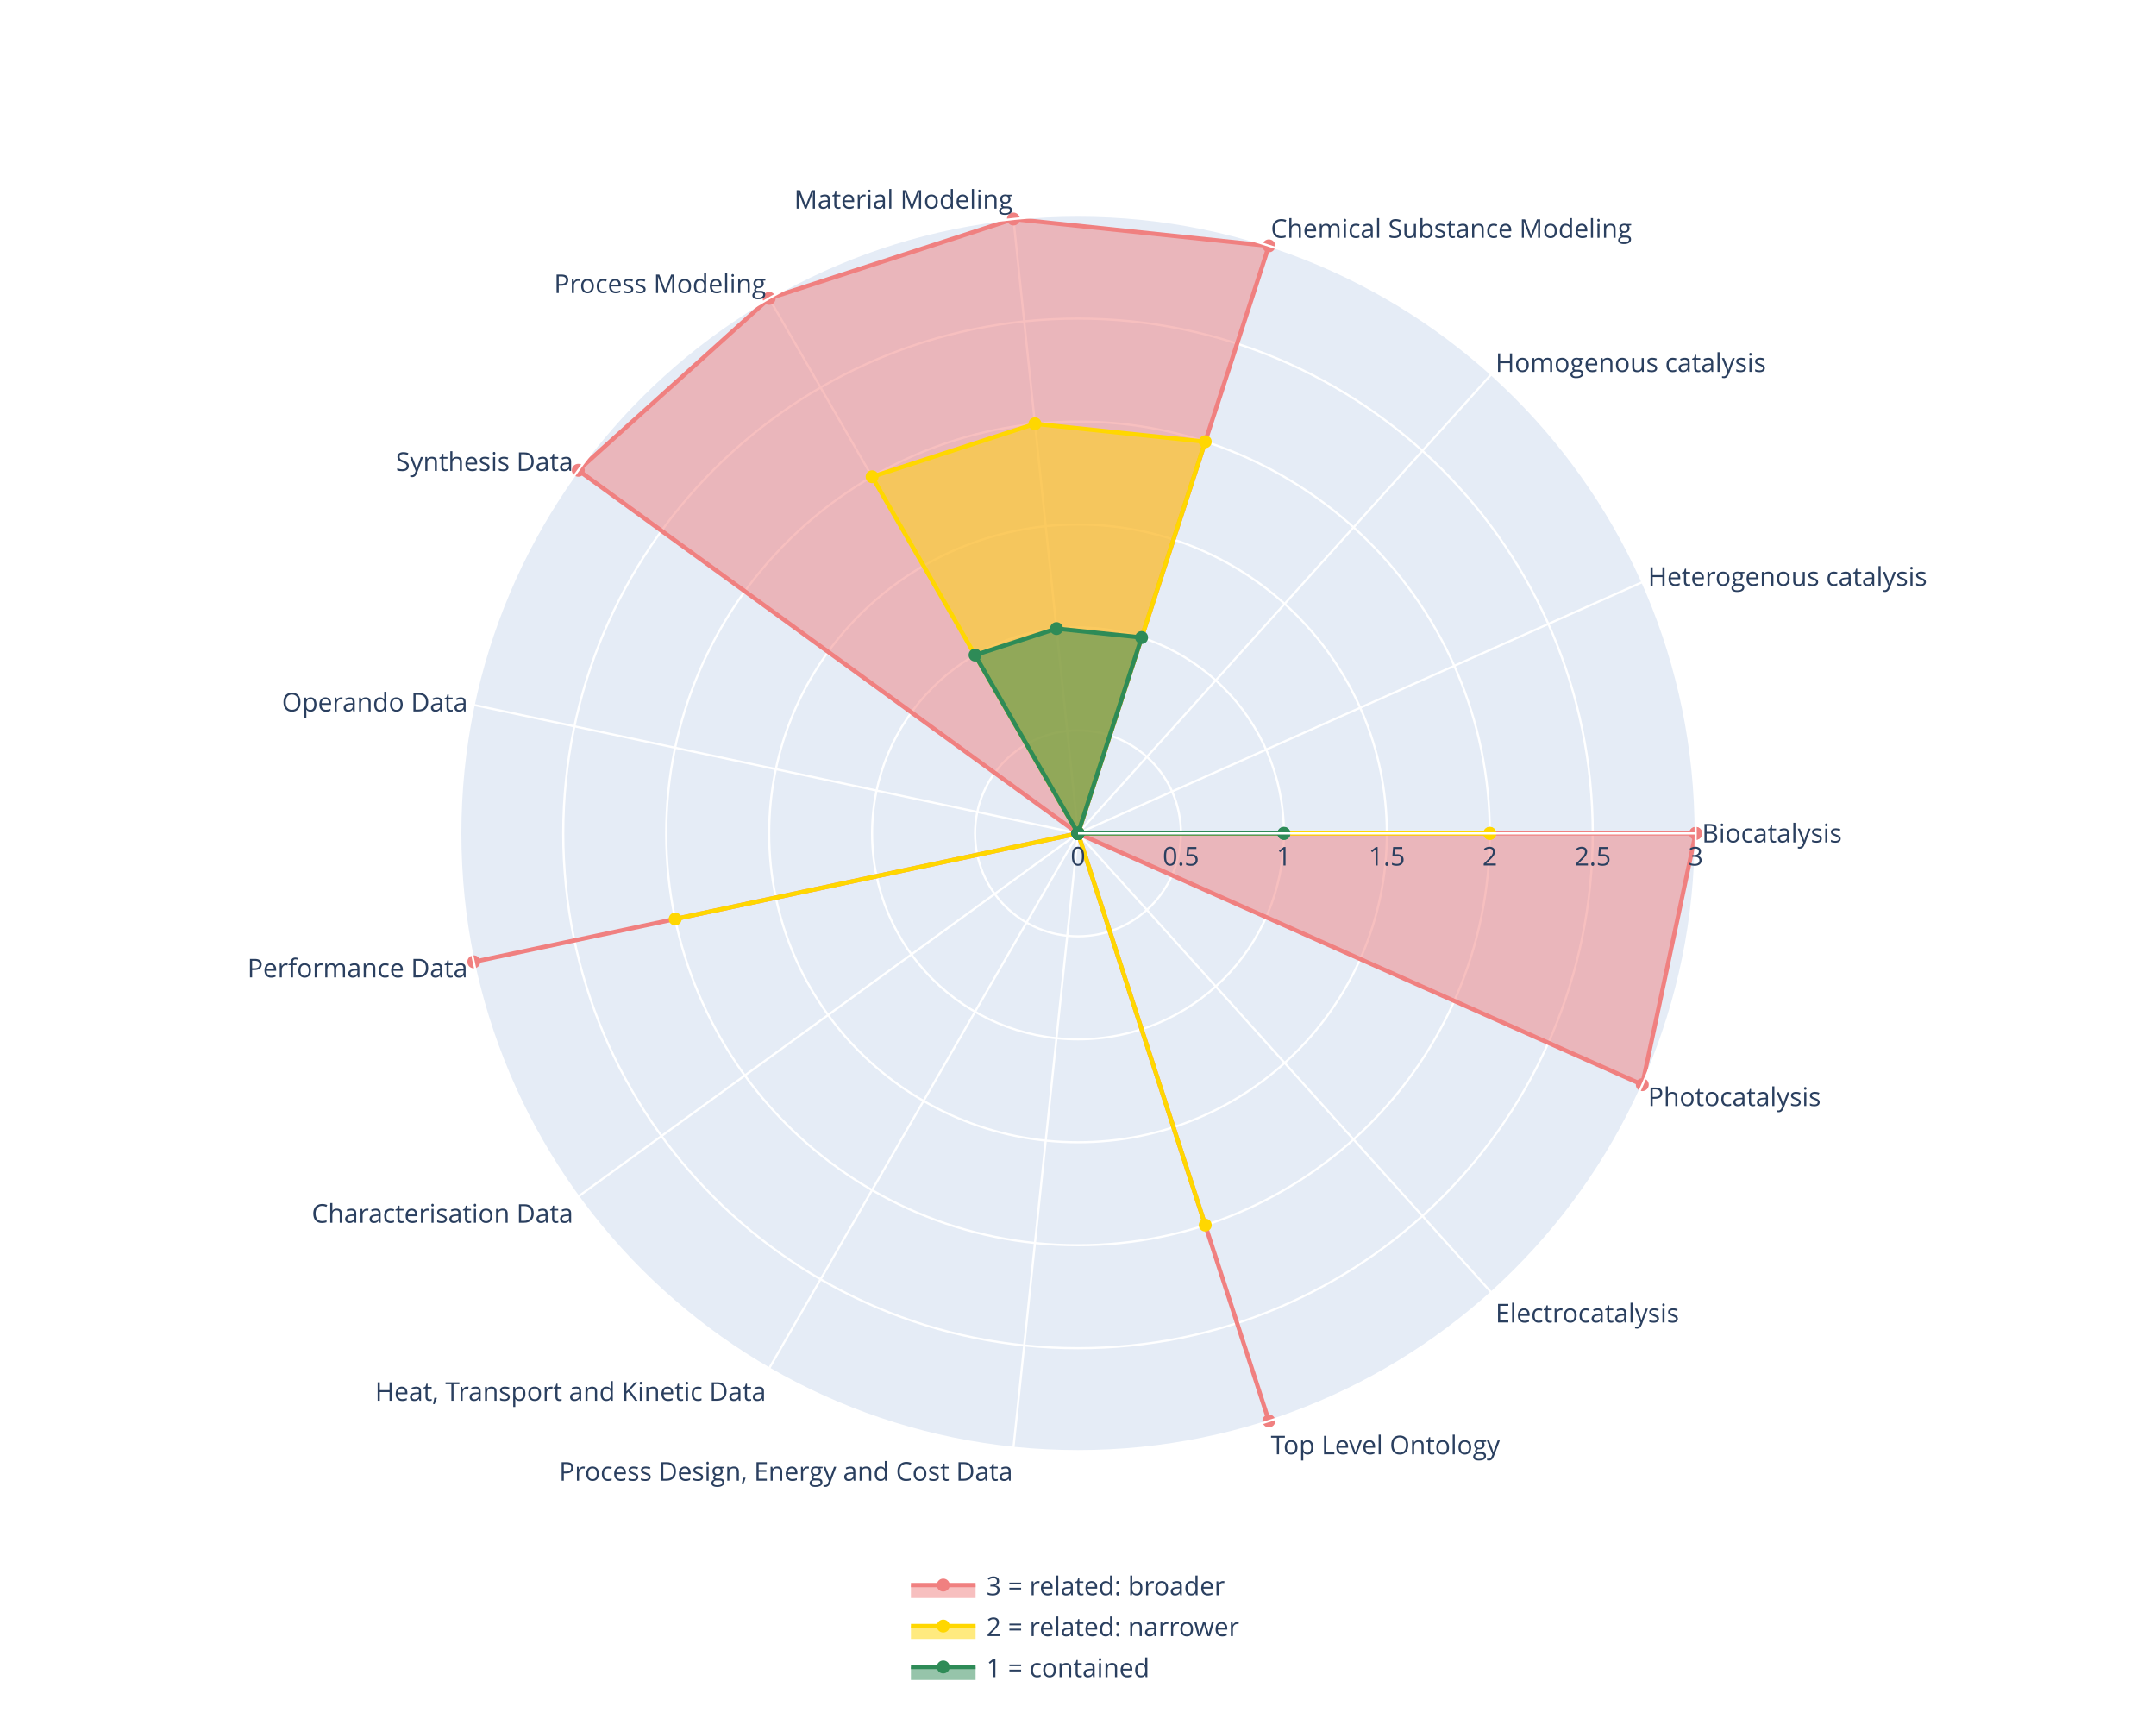
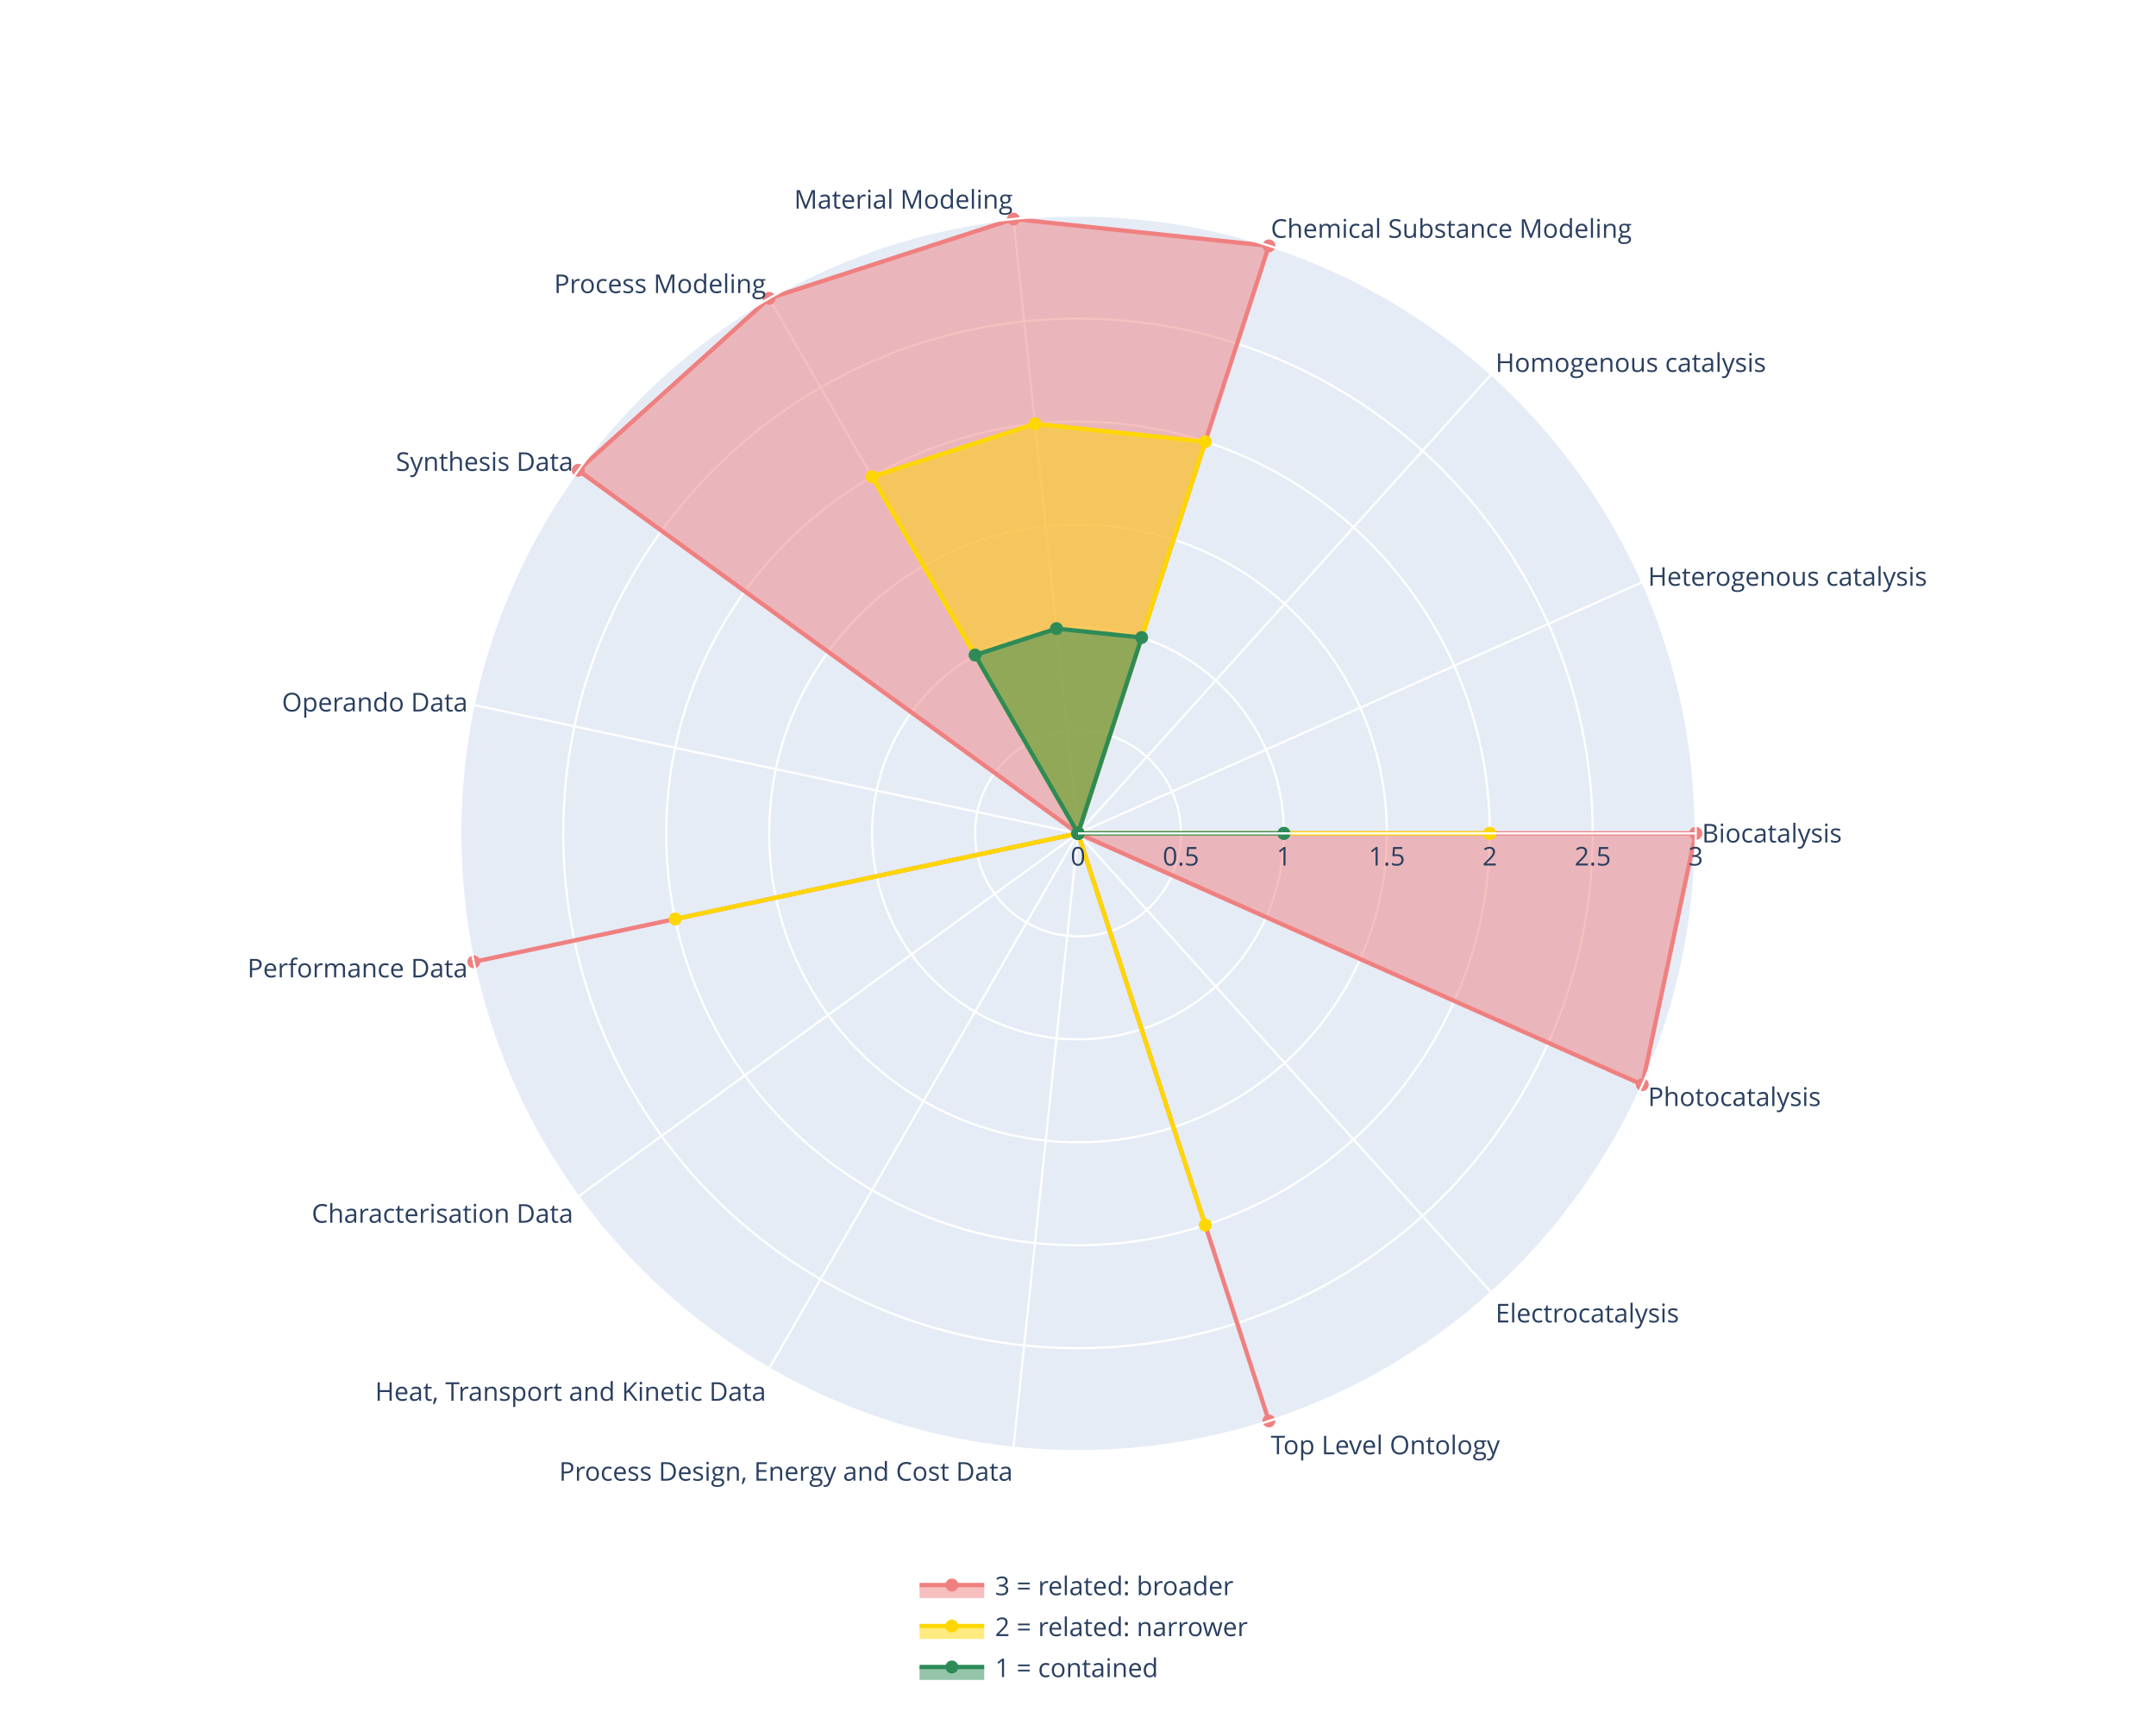
<svg xmlns="http://www.w3.org/2000/svg" class="main-svg" width="1000" height="800" style="" viewBox="0 0 1000 800">
  <rect x="0" y="0" width="1000" height="800" style="fill: rgb(255, 255, 255); fill-opacity: 1;" />
-   <defs id="defs-4c25ff">
+   <defs id="defs-4a302e">
    <g class="clips">
-       <clipPath id="clip4c25ffpolar-for-traces">
+       <clipPath id="clip4a302epolar-for-traces">
        <path d="M286.5,0A286.5,286.5 0,1,0 -286.5,-3.508613079557167e-14A286.5,286.5 0,1,0 286.5,7.017226159114334e-14Z" transform="translate(286.5,286.5)" />
      </clipPath>
    </g>
    <g class="gradients" />
    <g class="patterns" />
  </defs>
  <g class="bglayer" />
  <g class="layer-below">
    <g class="imagelayer" />
    <g class="shapelayer" />
  </g>
  <g class="cartesianlayer" />
  <g class="polarlayer">
    <g class="polar">
      <g class="polarsublayer draglayer" />
      <g class="polarsublayer plotbg">
        <path d="M286.5,0A286.5,286.5 0,1,0 -286.5,-3.508613079557167e-14A286.5,286.5 0,1,0 286.5,7.017226159114334e-14Z" transform="translate(500,386.5)" style="fill: rgb(229, 236, 246); fill-opacity: 1;" />
      </g>
      <g class="polarsublayer backplot">
        <g class="maplayer" />
      </g>
      <g class="polarsublayer angular-grid" style="fill: none;">
        <path class="angularaxisgrid" d="M500,386.5L786.5,386.5" style="stroke: rgb(255, 255, 255); stroke-opacity: 1; stroke-width: 1px;" />
        <path class="angularaxisgrid" d="M500,386.5L761.731,269.97" style="stroke: rgb(255, 255, 255); stroke-opacity: 1; stroke-width: 1px;" />
        <path class="angularaxisgrid" d="M500,386.5L691.706,173.589" style="stroke: rgb(255, 255, 255); stroke-opacity: 1; stroke-width: 1px;" />
        <path class="angularaxisgrid" d="M500,386.5L588.533,114.022" style="stroke: rgb(255, 255, 255); stroke-opacity: 1; stroke-width: 1px;" />
        <path class="angularaxisgrid" d="M500,386.5L470.053,101.569" style="stroke: rgb(255, 255, 255); stroke-opacity: 1; stroke-width: 1px;" />
        <path class="angularaxisgrid" d="M500,386.5L356.75,138.384" style="stroke: rgb(255, 255, 255); stroke-opacity: 1; stroke-width: 1px;" />
        <path class="angularaxisgrid" d="M500,386.5L268.217,218.1" style="stroke: rgb(255, 255, 255); stroke-opacity: 1; stroke-width: 1px;" />
        <path class="angularaxisgrid" d="M500,386.5L219.761,326.933" style="stroke: rgb(255, 255, 255); stroke-opacity: 1; stroke-width: 1px;" />
        <path class="angularaxisgrid" d="M500,386.5L219.761,446.067" style="stroke: rgb(255, 255, 255); stroke-opacity: 1; stroke-width: 1px;" />
        <path class="angularaxisgrid" d="M500,386.5L268.217,554.9" style="stroke: rgb(255, 255, 255); stroke-opacity: 1; stroke-width: 1px;" />
        <path class="angularaxisgrid" d="M500,386.5L356.75,634.616" style="stroke: rgb(255, 255, 255); stroke-opacity: 1; stroke-width: 1px;" />
        <path class="angularaxisgrid" d="M500,386.5L470.053,671.431" style="stroke: rgb(255, 255, 255); stroke-opacity: 1; stroke-width: 1px;" />
        <path class="angularaxisgrid" d="M500,386.5L588.533,658.978" style="stroke: rgb(255, 255, 255); stroke-opacity: 1; stroke-width: 1px;" />
        <path class="angularaxisgrid" d="M500,386.5L691.706,599.411" style="stroke: rgb(255, 255, 255); stroke-opacity: 1; stroke-width: 1px;" />
        <path class="angularaxisgrid" d="M500,386.5L761.731,503.03" style="stroke: rgb(255, 255, 255); stroke-opacity: 1; stroke-width: 1px;" />
      </g>
      <g class="polarsublayer radial-grid" transform="translate(500,386.5)" style="fill: none;">
        <path class="xgrid" d="M47.75,0A47.75,47.75 0,1,0 -47.75,-5.847688465928611e-15A47.75,47.75 0,1,0 47.75,1.1695376931857222e-14Z" style="stroke: rgb(255, 255, 255); stroke-opacity: 1; stroke-width: 1px;" />
        <path class="xgrid" d="M95.5,0A95.5,95.5 0,1,0 -95.5,-1.1695376931857222e-14A95.5,95.5 0,1,0 95.5,2.3390753863714445e-14Z" style="stroke: rgb(255, 255, 255); stroke-opacity: 1; stroke-width: 1px;" />
        <path class="xgrid" d="M143.25,0A143.25,143.25 0,1,0 -143.25,-1.7543065397785835e-14A143.25,143.25 0,1,0 143.25,3.508613079557167e-14Z" style="stroke: rgb(255, 255, 255); stroke-opacity: 1; stroke-width: 1px;" />
        <path class="xgrid" d="M191,0A191,191 0,1,0 -191,-2.3390753863714445e-14A191,191 0,1,0 191,4.678150772742889e-14Z" style="stroke: rgb(255, 255, 255); stroke-opacity: 1; stroke-width: 1px;" />
        <path class="xgrid" d="M238.75,0A238.75,238.75 0,1,0 -238.75,-2.923844232964306e-14A238.75,238.75 0,1,0 238.75,5.847688465928612e-14Z" style="stroke: rgb(255, 255, 255); stroke-opacity: 1; stroke-width: 1px;" />
      </g>
      <g class="polarsublayer frontplot" transform="translate(213.5,100)">
        <g class="barlayer" />
        <g class="scatterlayer">
-           <g class="trace scatter trace265df7" style="stroke-miterlimit: 2; opacity: 1;">
-             <g class="fills" clip-path="url(#clip4c25ffpolar-for-traces)">
+           <g class="trace scatter tracedf2ba8" style="stroke-miterlimit: 2; opacity: 1;">
+             <g class="fills" clip-path="url(#clip4a302epolar-for-traces)">
              <g>
                <path class="js-fill" d="M573,286.5L286.5,286.5L286.5,286.5L375.03,14.02L256.55,1.57L143.25,38.38L54.72,118.1L286.5,286.5L6.26,346.07L286.5,286.5L286.5,286.5L286.5,286.5L375.03,558.98L286.5,286.5L548.23,403.03L573,286.5Z" style="fill: rgb(240, 128, 128); fill-opacity: 0.5; stroke-width: 0;" />
              </g>
            </g>
            <g class="errorbars" />
            <g class="lines">
-               <path class="js-line" d="M573,286.5L286.5,286.5L286.5,286.5L375.03,14.02L256.55,1.57L143.25,38.38L54.72,118.1L286.5,286.5L6.26,346.07L286.5,286.5L286.5,286.5L286.5,286.5L375.03,558.98L286.5,286.5L548.23,403.03L573,286.5" clip-path="url(#clip4c25ffpolar-for-traces)" style="vector-effect: non-scaling-stroke; fill: none; stroke: rgb(240, 128, 128); stroke-opacity: 1; stroke-width: 2px; opacity: 1;" />
+               <path class="js-line" d="M573,286.5L286.5,286.5L286.5,286.5L375.03,14.02L256.55,1.57L143.25,38.38L54.72,118.1L286.5,286.5L6.26,346.07L286.5,286.5L286.5,286.5L286.5,286.5L375.03,558.98L286.5,286.5L548.23,403.03L573,286.5" clip-path="url(#clip4a302epolar-for-traces)" style="vector-effect: none; fill: none; stroke: rgb(240, 128, 128); stroke-opacity: 1; stroke-width: 2px; opacity: 1;" />
            </g>
            <g class="points">
              <path class="point" transform="translate(573,286.5)" d="M3,0A3,3 0 1,1 0,-3A3,3 0 0,1 3,0Z" style="opacity: 1; stroke-width: 0px; fill: rgb(240, 128, 128); fill-opacity: 1;" />
              <path class="point" transform="translate(286.5,286.5)" d="M3,0A3,3 0 1,1 0,-3A3,3 0 0,1 3,0Z" style="opacity: 1; stroke-width: 0px; fill: rgb(240, 128, 128); fill-opacity: 1;" />
              <path class="point" transform="translate(286.5,286.5)" d="M3,0A3,3 0 1,1 0,-3A3,3 0 0,1 3,0Z" style="opacity: 1; stroke-width: 0px; fill: rgb(240, 128, 128); fill-opacity: 1;" />
              <path class="point" transform="translate(375.03,14.02)" d="M3,0A3,3 0 1,1 0,-3A3,3 0 0,1 3,0Z" style="opacity: 1; stroke-width: 0px; fill: rgb(240, 128, 128); fill-opacity: 1;" />
              <path class="point" transform="translate(256.55,1.57)" d="M3,0A3,3 0 1,1 0,-3A3,3 0 0,1 3,0Z" style="opacity: 1; stroke-width: 0px; fill: rgb(240, 128, 128); fill-opacity: 1;" />
              <path class="point" transform="translate(143.25,38.38)" d="M3,0A3,3 0 1,1 0,-3A3,3 0 0,1 3,0Z" style="opacity: 1; stroke-width: 0px; fill: rgb(240, 128, 128); fill-opacity: 1;" />
              <path class="point" transform="translate(54.72,118.1)" d="M3,0A3,3 0 1,1 0,-3A3,3 0 0,1 3,0Z" style="opacity: 1; stroke-width: 0px; fill: rgb(240, 128, 128); fill-opacity: 1;" />
              <path class="point" transform="translate(286.5,286.5)" d="M3,0A3,3 0 1,1 0,-3A3,3 0 0,1 3,0Z" style="opacity: 1; stroke-width: 0px; fill: rgb(240, 128, 128); fill-opacity: 1;" />
              <path class="point" transform="translate(6.26,346.07)" d="M3,0A3,3 0 1,1 0,-3A3,3 0 0,1 3,0Z" style="opacity: 1; stroke-width: 0px; fill: rgb(240, 128, 128); fill-opacity: 1;" />
              <path class="point" transform="translate(286.5,286.5)" d="M3,0A3,3 0 1,1 0,-3A3,3 0 0,1 3,0Z" style="opacity: 1; stroke-width: 0px; fill: rgb(240, 128, 128); fill-opacity: 1;" />
              <path class="point" transform="translate(286.5,286.5)" d="M3,0A3,3 0 1,1 0,-3A3,3 0 0,1 3,0Z" style="opacity: 1; stroke-width: 0px; fill: rgb(240, 128, 128); fill-opacity: 1;" />
              <path class="point" transform="translate(286.5,286.5)" d="M3,0A3,3 0 1,1 0,-3A3,3 0 0,1 3,0Z" style="opacity: 1; stroke-width: 0px; fill: rgb(240, 128, 128); fill-opacity: 1;" />
              <path class="point" transform="translate(375.03,558.98)" d="M3,0A3,3 0 1,1 0,-3A3,3 0 0,1 3,0Z" style="opacity: 1; stroke-width: 0px; fill: rgb(240, 128, 128); fill-opacity: 1;" />
              <path class="point" transform="translate(286.5,286.5)" d="M3,0A3,3 0 1,1 0,-3A3,3 0 0,1 3,0Z" style="opacity: 1; stroke-width: 0px; fill: rgb(240, 128, 128); fill-opacity: 1;" />
              <path class="point" transform="translate(548.23,403.03)" d="M3,0A3,3 0 1,1 0,-3A3,3 0 0,1 3,0Z" style="opacity: 1; stroke-width: 0px; fill: rgb(240, 128, 128); fill-opacity: 1;" />
              <path class="point" transform="translate(573,286.5)" d="M3,0A3,3 0 1,1 0,-3A3,3 0 0,1 3,0Z" style="opacity: 1; stroke-width: 0px; fill: rgb(240, 128, 128); fill-opacity: 1;" />
            </g>
            <g class="text" />
          </g>
-           <g class="trace scatter tracec27b63" style="stroke-miterlimit: 2; opacity: 1;">
-             <g class="fills" clip-path="url(#clip4c25ffpolar-for-traces)">
+           <g class="trace scatter trace696842" style="stroke-miterlimit: 2; opacity: 1;">
+             <g class="fills" clip-path="url(#clip4a302epolar-for-traces)">
              <g>
                <path class="js-fill" d="M477.5,286.5L286.5,286.5L286.5,286.5L345.52,104.85L266.54,96.55L191,121.09L286.5,286.5L286.5,286.5L99.67,326.21L286.5,286.5L286.5,286.5L286.5,286.5L345.52,468.15L286.5,286.5L286.5,286.5L477.5,286.5Z" style="fill: rgb(255, 215, 0); fill-opacity: 0.5; stroke-width: 0;" />
              </g>
            </g>
            <g class="errorbars" />
            <g class="lines">
-               <path class="js-line" d="M477.5,286.5L286.5,286.5L286.5,286.5L345.52,104.85L266.54,96.55L191,121.09L286.5,286.5L286.5,286.5L99.67,326.21L286.5,286.5L286.5,286.5L286.5,286.5L345.52,468.15L286.5,286.5L286.5,286.5L477.5,286.5" clip-path="url(#clip4c25ffpolar-for-traces)" style="vector-effect: non-scaling-stroke; fill: none; stroke: rgb(255, 215, 0); stroke-opacity: 1; stroke-width: 2px; opacity: 1;" />
+               <path class="js-line" d="M477.5,286.5L286.5,286.5L286.5,286.5L345.52,104.85L266.54,96.55L191,121.09L286.5,286.5L286.5,286.5L99.67,326.21L286.5,286.5L286.5,286.5L286.5,286.5L345.52,468.15L286.5,286.5L286.5,286.5L477.5,286.5" clip-path="url(#clip4a302epolar-for-traces)" style="vector-effect: none; fill: none; stroke: rgb(255, 215, 0); stroke-opacity: 1; stroke-width: 2px; opacity: 1;" />
            </g>
            <g class="points">
              <path class="point" transform="translate(477.5,286.5)" d="M3,0A3,3 0 1,1 0,-3A3,3 0 0,1 3,0Z" style="opacity: 1; stroke-width: 0px; fill: rgb(255, 215, 0); fill-opacity: 1;" />
              <path class="point" transform="translate(286.5,286.5)" d="M3,0A3,3 0 1,1 0,-3A3,3 0 0,1 3,0Z" style="opacity: 1; stroke-width: 0px; fill: rgb(255, 215, 0); fill-opacity: 1;" />
              <path class="point" transform="translate(286.5,286.5)" d="M3,0A3,3 0 1,1 0,-3A3,3 0 0,1 3,0Z" style="opacity: 1; stroke-width: 0px; fill: rgb(255, 215, 0); fill-opacity: 1;" />
              <path class="point" transform="translate(345.52,104.85)" d="M3,0A3,3 0 1,1 0,-3A3,3 0 0,1 3,0Z" style="opacity: 1; stroke-width: 0px; fill: rgb(255, 215, 0); fill-opacity: 1;" />
              <path class="point" transform="translate(266.54,96.55)" d="M3,0A3,3 0 1,1 0,-3A3,3 0 0,1 3,0Z" style="opacity: 1; stroke-width: 0px; fill: rgb(255, 215, 0); fill-opacity: 1;" />
              <path class="point" transform="translate(191,121.09)" d="M3,0A3,3 0 1,1 0,-3A3,3 0 0,1 3,0Z" style="opacity: 1; stroke-width: 0px; fill: rgb(255, 215, 0); fill-opacity: 1;" />
              <path class="point" transform="translate(286.5,286.5)" d="M3,0A3,3 0 1,1 0,-3A3,3 0 0,1 3,0Z" style="opacity: 1; stroke-width: 0px; fill: rgb(255, 215, 0); fill-opacity: 1;" />
              <path class="point" transform="translate(286.5,286.5)" d="M3,0A3,3 0 1,1 0,-3A3,3 0 0,1 3,0Z" style="opacity: 1; stroke-width: 0px; fill: rgb(255, 215, 0); fill-opacity: 1;" />
              <path class="point" transform="translate(99.67,326.21)" d="M3,0A3,3 0 1,1 0,-3A3,3 0 0,1 3,0Z" style="opacity: 1; stroke-width: 0px; fill: rgb(255, 215, 0); fill-opacity: 1;" />
              <path class="point" transform="translate(286.5,286.5)" d="M3,0A3,3 0 1,1 0,-3A3,3 0 0,1 3,0Z" style="opacity: 1; stroke-width: 0px; fill: rgb(255, 215, 0); fill-opacity: 1;" />
              <path class="point" transform="translate(286.5,286.5)" d="M3,0A3,3 0 1,1 0,-3A3,3 0 0,1 3,0Z" style="opacity: 1; stroke-width: 0px; fill: rgb(255, 215, 0); fill-opacity: 1;" />
              <path class="point" transform="translate(286.5,286.5)" d="M3,0A3,3 0 1,1 0,-3A3,3 0 0,1 3,0Z" style="opacity: 1; stroke-width: 0px; fill: rgb(255, 215, 0); fill-opacity: 1;" />
              <path class="point" transform="translate(345.52,468.15)" d="M3,0A3,3 0 1,1 0,-3A3,3 0 0,1 3,0Z" style="opacity: 1; stroke-width: 0px; fill: rgb(255, 215, 0); fill-opacity: 1;" />
              <path class="point" transform="translate(286.5,286.5)" d="M3,0A3,3 0 1,1 0,-3A3,3 0 0,1 3,0Z" style="opacity: 1; stroke-width: 0px; fill: rgb(255, 215, 0); fill-opacity: 1;" />
              <path class="point" transform="translate(286.5,286.5)" d="M3,0A3,3 0 1,1 0,-3A3,3 0 0,1 3,0Z" style="opacity: 1; stroke-width: 0px; fill: rgb(255, 215, 0); fill-opacity: 1;" />
              <path class="point" transform="translate(477.5,286.5)" d="M3,0A3,3 0 1,1 0,-3A3,3 0 0,1 3,0Z" style="opacity: 1; stroke-width: 0px; fill: rgb(255, 215, 0); fill-opacity: 1;" />
            </g>
            <g class="text" />
          </g>
-           <g class="trace scatter tracef82588" style="stroke-miterlimit: 2; opacity: 1;">
-             <g class="fills" clip-path="url(#clip4c25ffpolar-for-traces)">
+           <g class="trace scatter trace93f6ac" style="stroke-miterlimit: 2; opacity: 1;">
+             <g class="fills" clip-path="url(#clip4a302epolar-for-traces)">
              <g>
                <path class="js-fill" d="M382,286.5L286.5,286.5L286.5,286.5L316.01,195.67L276.52,191.52L238.75,203.79L286.5,286.5L286.5,286.5L286.5,286.5L286.5,286.5L286.5,286.5L286.5,286.5L286.5,286.5L286.5,286.5L286.5,286.5L382,286.5Z" style="fill: rgb(46, 139, 87); fill-opacity: 0.5; stroke-width: 0;" />
              </g>
            </g>
            <g class="errorbars" />
            <g class="lines">
-               <path class="js-line" d="M382,286.5L286.5,286.5L286.5,286.5L316.01,195.67L276.52,191.52L238.75,203.79L286.5,286.5L286.5,286.5L286.5,286.5L286.5,286.5L286.5,286.5L286.5,286.5L286.5,286.5L286.5,286.5L286.5,286.5L382,286.5" clip-path="url(#clip4c25ffpolar-for-traces)" style="vector-effect: non-scaling-stroke; fill: none; stroke: rgb(46, 139, 87); stroke-opacity: 1; stroke-width: 2px; opacity: 1;" />
+               <path class="js-line" d="M382,286.5L286.5,286.5L286.5,286.5L316.01,195.67L276.52,191.52L238.75,203.79L286.5,286.5L286.5,286.5L286.5,286.5L286.5,286.5L286.5,286.5L286.5,286.5L286.5,286.5L286.5,286.5L286.5,286.5L382,286.5" clip-path="url(#clip4a302epolar-for-traces)" style="vector-effect: none; fill: none; stroke: rgb(46, 139, 87); stroke-opacity: 1; stroke-width: 2px; opacity: 1;" />
            </g>
            <g class="points">
              <path class="point" transform="translate(382,286.5)" d="M3,0A3,3 0 1,1 0,-3A3,3 0 0,1 3,0Z" style="opacity: 1; stroke-width: 0px; fill: rgb(46, 139, 87); fill-opacity: 1;" />
              <path class="point" transform="translate(286.5,286.5)" d="M3,0A3,3 0 1,1 0,-3A3,3 0 0,1 3,0Z" style="opacity: 1; stroke-width: 0px; fill: rgb(46, 139, 87); fill-opacity: 1;" />
              <path class="point" transform="translate(286.5,286.5)" d="M3,0A3,3 0 1,1 0,-3A3,3 0 0,1 3,0Z" style="opacity: 1; stroke-width: 0px; fill: rgb(46, 139, 87); fill-opacity: 1;" />
              <path class="point" transform="translate(316.01,195.67)" d="M3,0A3,3 0 1,1 0,-3A3,3 0 0,1 3,0Z" style="opacity: 1; stroke-width: 0px; fill: rgb(46, 139, 87); fill-opacity: 1;" />
              <path class="point" transform="translate(276.52,191.52)" d="M3,0A3,3 0 1,1 0,-3A3,3 0 0,1 3,0Z" style="opacity: 1; stroke-width: 0px; fill: rgb(46, 139, 87); fill-opacity: 1;" />
              <path class="point" transform="translate(238.75,203.79)" d="M3,0A3,3 0 1,1 0,-3A3,3 0 0,1 3,0Z" style="opacity: 1; stroke-width: 0px; fill: rgb(46, 139, 87); fill-opacity: 1;" />
              <path class="point" transform="translate(286.5,286.5)" d="M3,0A3,3 0 1,1 0,-3A3,3 0 0,1 3,0Z" style="opacity: 1; stroke-width: 0px; fill: rgb(46, 139, 87); fill-opacity: 1;" />
              <path class="point" transform="translate(286.5,286.5)" d="M3,0A3,3 0 1,1 0,-3A3,3 0 0,1 3,0Z" style="opacity: 1; stroke-width: 0px; fill: rgb(46, 139, 87); fill-opacity: 1;" />
              <path class="point" transform="translate(286.5,286.5)" d="M3,0A3,3 0 1,1 0,-3A3,3 0 0,1 3,0Z" style="opacity: 1; stroke-width: 0px; fill: rgb(46, 139, 87); fill-opacity: 1;" />
              <path class="point" transform="translate(286.5,286.5)" d="M3,0A3,3 0 1,1 0,-3A3,3 0 0,1 3,0Z" style="opacity: 1; stroke-width: 0px; fill: rgb(46, 139, 87); fill-opacity: 1;" />
              <path class="point" transform="translate(286.5,286.5)" d="M3,0A3,3 0 1,1 0,-3A3,3 0 0,1 3,0Z" style="opacity: 1; stroke-width: 0px; fill: rgb(46, 139, 87); fill-opacity: 1;" />
              <path class="point" transform="translate(286.5,286.5)" d="M3,0A3,3 0 1,1 0,-3A3,3 0 0,1 3,0Z" style="opacity: 1; stroke-width: 0px; fill: rgb(46, 139, 87); fill-opacity: 1;" />
              <path class="point" transform="translate(286.5,286.5)" d="M3,0A3,3 0 1,1 0,-3A3,3 0 0,1 3,0Z" style="opacity: 1; stroke-width: 0px; fill: rgb(46, 139, 87); fill-opacity: 1;" />
              <path class="point" transform="translate(286.5,286.5)" d="M3,0A3,3 0 1,1 0,-3A3,3 0 0,1 3,0Z" style="opacity: 1; stroke-width: 0px; fill: rgb(46, 139, 87); fill-opacity: 1;" />
              <path class="point" transform="translate(286.5,286.5)" d="M3,0A3,3 0 1,1 0,-3A3,3 0 0,1 3,0Z" style="opacity: 1; stroke-width: 0px; fill: rgb(46, 139, 87); fill-opacity: 1;" />
              <path class="point" transform="translate(382,286.5)" d="M3,0A3,3 0 1,1 0,-3A3,3 0 0,1 3,0Z" style="opacity: 1; stroke-width: 0px; fill: rgb(46, 139, 87); fill-opacity: 1;" />
            </g>
            <g class="text" />
          </g>
        </g>
      </g>
      <g class="polarsublayer angular-line">
        <path d="M286.5,0A286.5,286.5 0,1,0 -286.5,-3.508613079557167e-14A286.5,286.5 0,1,0 286.5,7.017226159114334e-14Z" transform="translate(500,386.5)" stroke-width="1" style="fill: none; stroke: rgb(255, 255, 255); stroke-opacity: 1;" />
      </g>
      <g class="polarsublayer radial-line">
        <line x1="0" y1="0" x2="286.5" y2="0" transform="translate(500,386.5)" stroke-width="1" style="fill: none; stroke: rgb(255, 255, 255); stroke-opacity: 1;" />
      </g>
      <g class="polarsublayer angular-axis">
        <g class="angularaxistick">
          <text text-anchor="start" x="2.9" y="4.2" transform="translate(786.5,386.5)" style="font-family: 'Open Sans', verdana, arial, sans-serif; font-size: 12px; fill: rgb(42, 63, 95); fill-opacity: 1; white-space: pre; opacity: 1;">Biocatalysis</text>
        </g>
        <g class="angularaxistick">
          <text text-anchor="start" x="2.649" y="1.681" transform="translate(761.7308,269.97)" style="font-family: 'Open Sans', verdana, arial, sans-serif; font-size: 12px; fill: rgb(42, 63, 95); fill-opacity: 1; white-space: pre; opacity: 1;">Heterogenous catalysis</text>
        </g>
        <g class="angularaxistick">
          <text text-anchor="start" x="1.94" y="-1.128" transform="translate(691.7059,173.589)" style="font-family: 'Open Sans', verdana, arial, sans-serif; font-size: 12px; fill: rgb(42, 63, 95); fill-opacity: 1; white-space: pre; opacity: 1;">Homogenous catalysis</text>
        </g>
        <g class="angularaxistick">
          <text text-anchor="start" x="0.896" y="-3.743" transform="translate(588.5334,114.0223)" style="font-family: 'Open Sans', verdana, arial, sans-serif; font-size: 12px; fill: rgb(42, 63, 95); fill-opacity: 1; white-space: pre; opacity: 1;">Chemical Substance Modeling</text>
        </g>
        <g class="angularaxistick">
          <text text-anchor="end" x="-0.303" y="-4.832" transform="translate(470.0526,101.5695)" style="font-family: 'Open Sans', verdana, arial, sans-serif; font-size: 12px; fill: rgb(42, 63, 95); fill-opacity: 1; white-space: pre; opacity: 1;">Material Modeling</text>
        </g>
        <g class="angularaxistick">
          <text text-anchor="end" x="-1.45" y="-2.49" transform="translate(356.75,138.3837)" style="font-family: 'Open Sans', verdana, arial, sans-serif; font-size: 12px; fill: rgb(42, 63, 95); fill-opacity: 1; white-space: pre; opacity: 1;">Process Modeling</text>
        </g>
        <g class="angularaxistick">
          <text text-anchor="end" x="-2.346" y="0.283" transform="translate(268.2166,218.0995)" style="font-family: 'Open Sans', verdana, arial, sans-serif; font-size: 12px; fill: rgb(42, 63, 95); fill-opacity: 1; white-space: pre; opacity: 1;">Synthesis Data</text>
        </g>
        <g class="angularaxistick">
          <text text-anchor="end" x="-2.837" y="3.006" transform="translate(219.7607,326.9333)" style="font-family: 'Open Sans', verdana, arial, sans-serif; font-size: 12px; fill: rgb(42, 63, 95); fill-opacity: 1; white-space: pre; opacity: 1;">Operando Data</text>
        </g>
        <g class="angularaxistick">
          <text text-anchor="end" x="-2.837" y="7.206" transform="translate(219.7607,446.0667)" style="font-family: 'Open Sans', verdana, arial, sans-serif; font-size: 12px; fill: rgb(42, 63, 95); fill-opacity: 1; white-space: pre; opacity: 1;">Performance Data</text>
        </g>
        <g class="angularaxistick">
          <text text-anchor="end" x="-2.346" y="12.156" transform="translate(268.2166,554.9005)" style="font-family: 'Open Sans', verdana, arial, sans-serif; font-size: 12px; fill: rgb(42, 63, 95); fill-opacity: 1; white-space: pre; opacity: 1;">Characterisation Data</text>
        </g>
        <g class="angularaxistick">
          <text text-anchor="end" x="-1.45" y="15.004" transform="translate(356.75,634.6163)" style="font-family: 'Open Sans', verdana, arial, sans-serif; font-size: 12px; fill: rgb(42, 63, 95); fill-opacity: 1; white-space: pre; opacity: 1;">Heat, Transport and Kinetic Data</text>
        </g>
        <g class="angularaxistick">
          <text text-anchor="end" x="-0.303" y="15.257" transform="translate(470.0526,671.4305)" style="font-family: 'Open Sans', verdana, arial, sans-serif; font-size: 12px; fill: rgb(42, 63, 95); fill-opacity: 1; white-space: pre; opacity: 1;">Process Design, Energy and Cost Data</text>
        </g>
        <g class="angularaxistick">
          <text text-anchor="start" x="0.896" y="15.469" transform="translate(588.5334,658.9777)" style="font-family: 'Open Sans', verdana, arial, sans-serif; font-size: 12px; fill: rgb(42, 63, 95); fill-opacity: 1; white-space: pre; opacity: 1;">Top Level Ontology</text>
        </g>
        <g class="angularaxistick">
          <text text-anchor="start" x="1.94" y="13.883" transform="translate(691.7059,599.411)" style="font-family: 'Open Sans', verdana, arial, sans-serif; font-size: 12px; fill: rgb(42, 63, 95); fill-opacity: 1; white-space: pre; opacity: 1;">Electrocatalysis</text>
        </g>
        <g class="angularaxistick">
          <text text-anchor="start" x="2.649" y="9.897" transform="translate(761.7308,503.03)" style="font-family: 'Open Sans', verdana, arial, sans-serif; font-size: 12px; fill: rgb(42, 63, 95); fill-opacity: 1; white-space: pre; opacity: 1;">Photocatalysis</text>
        </g>
      </g>
      <g class="polarsublayer radial-axis" transform="translate(500,386.5)">
        <g class="xtick">
          <text text-anchor="middle" x="0" y="14.9" transform="" style="font-family: 'Open Sans', verdana, arial, sans-serif; font-size: 12px; fill: rgb(42, 63, 95); fill-opacity: 1; white-space: pre; opacity: 1;">0</text>
        </g>
        <g class="xtick">
          <text text-anchor="middle" x="0" y="14.9" transform="translate(47.75,0)" style="font-family: 'Open Sans', verdana, arial, sans-serif; font-size: 12px; fill: rgb(42, 63, 95); fill-opacity: 1; white-space: pre; opacity: 1;">0.5</text>
        </g>
        <g class="xtick">
          <text text-anchor="middle" x="0" y="14.9" transform="translate(95.5,0)" style="font-family: 'Open Sans', verdana, arial, sans-serif; font-size: 12px; fill: rgb(42, 63, 95); fill-opacity: 1; white-space: pre; opacity: 1;">1</text>
        </g>
        <g class="xtick">
          <text text-anchor="middle" x="0" y="14.9" transform="translate(143.25,0)" style="font-family: 'Open Sans', verdana, arial, sans-serif; font-size: 12px; fill: rgb(42, 63, 95); fill-opacity: 1; white-space: pre; opacity: 1;">1.5</text>
        </g>
        <g class="xtick">
          <text text-anchor="middle" x="0" y="14.9" transform="translate(191,0)" style="font-family: 'Open Sans', verdana, arial, sans-serif; font-size: 12px; fill: rgb(42, 63, 95); fill-opacity: 1; white-space: pre; opacity: 1;">2</text>
        </g>
        <g class="xtick">
          <text text-anchor="middle" x="0" y="14.9" transform="translate(238.75,0)" style="font-family: 'Open Sans', verdana, arial, sans-serif; font-size: 12px; fill: rgb(42, 63, 95); fill-opacity: 1; white-space: pre; opacity: 1;">2.5</text>
        </g>
        <g class="xtick">
          <text text-anchor="middle" x="0" y="14.9" transform="translate(286.5,0)" style="font-family: 'Open Sans', verdana, arial, sans-serif; font-size: 12px; fill: rgb(42, 63, 95); fill-opacity: 1; white-space: pre; opacity: 1;">3</text>
        </g>
      </g>
    </g>
  </g>
  <g class="smithlayer" />
  <g class="ternarylayer" />
  <g class="geolayer" />
  <g class="funnelarealayer" />
  <g class="pielayer" />
  <g class="iciclelayer" />
  <g class="treemaplayer" />
  <g class="sunburstlayer" />
  <g class="glimages" />
-   <defs id="topdefs-4c25ff">
+   <defs id="topdefs-4a302e">
    <g class="clips" />
-     <clipPath id="legend4c25ff">
-       <rect width="165" height="67" x="0" y="0" />
+     <clipPath id="legend4a302e">
+       <rect width="157" height="67" x="0" y="0" />
    </clipPath>
  </defs>
  <g class="layer-above">
    <g class="imagelayer" />
    <g class="shapelayer" />
  </g>
  <g class="infolayer">
-     <g class="legend" pointer-events="all" transform="translate(417.5,720.6)">
-       <rect class="bg" shape-rendering="crispEdges" width="165" height="67" x="0" y="0" style="stroke: rgb(68, 68, 68); stroke-opacity: 1; fill: rgb(255, 255, 255); fill-opacity: 1; stroke-width: 0px;" />
-       <g class="scrollbox" transform="" clip-path="url(#legend4c25ff)">
+     <g class="legend" pointer-events="all" transform="translate(421.5,720.6)">
+       <rect class="bg" shape-rendering="crispEdges" width="157" height="67" x="0" y="0" style="stroke: rgb(68, 68, 68); stroke-opacity: 1; fill: rgb(255, 255, 255); fill-opacity: 1; stroke-width: 0px;" />
+       <g class="scrollbox" transform="" clip-path="url(#legend4a302e)">
        <g class="groups">
          <g class="traces" transform="translate(0,14.5)" style="opacity: 1;">
            <text class="legendtext" text-anchor="start" x="40" y="4.68" style="font-family: 'Open Sans', verdana, arial, sans-serif; font-size: 12px; fill: rgb(42, 63, 95); fill-opacity: 1; white-space: pre;">3 = related: broader</text>
            <g class="layers" style="opacity: 1;">
              <g class="legendfill">
                <path class="js-fill" d="M5,0h30v6h-30z" style="stroke-width: 0; fill: rgb(240, 128, 128); fill-opacity: 0.5;" />
              </g>
              <g class="legendlines">
                <path class="js-line" d="M5,0h30" style="fill: none; stroke: rgb(240, 128, 128); stroke-opacity: 1; stroke-width: 2px;" />
              </g>
              <g class="legendsymbols">
                <g class="legendpoints">
                  <path class="scatterpts" transform="translate(20,0)" d="M3,0A3,3 0 1,1 0,-3A3,3 0 0,1 3,0Z" style="opacity: 1; stroke-width: 0px; fill: rgb(240, 128, 128); fill-opacity: 1;" />
                </g>
              </g>
            </g>
-             <rect class="legendtoggle" x="0" y="-9.5" width="159.094" height="19" style="fill: rgb(0, 0, 0); fill-opacity: 0;" />
+             <rect class="legendtoggle" x="0" y="-9.5" width="151.062" height="19" style="fill: rgb(0, 0, 0); fill-opacity: 0;" />
          </g>
          <g class="traces" transform="translate(0,33.5)" style="opacity: 1;">
            <text class="legendtext" text-anchor="start" x="40" y="4.68" style="font-family: 'Open Sans', verdana, arial, sans-serif; font-size: 12px; fill: rgb(42, 63, 95); fill-opacity: 1; white-space: pre;">2 = related: narrower</text>
            <g class="layers" style="opacity: 1;">
              <g class="legendfill">
                <path class="js-fill" d="M5,0h30v6h-30z" style="stroke-width: 0; fill: rgb(255, 215, 0); fill-opacity: 0.5;" />
              </g>
              <g class="legendlines">
                <path class="js-line" d="M5,0h30" style="fill: none; stroke: rgb(255, 215, 0); stroke-opacity: 1; stroke-width: 2px;" />
              </g>
              <g class="legendsymbols">
                <g class="legendpoints">
                  <path class="scatterpts" transform="translate(20,0)" d="M3,0A3,3 0 1,1 0,-3A3,3 0 0,1 3,0Z" style="opacity: 1; stroke-width: 0px; fill: rgb(255, 215, 0); fill-opacity: 1;" />
                </g>
              </g>
            </g>
-             <rect class="legendtoggle" x="0" y="-9.5" width="159.094" height="19" style="fill: rgb(0, 0, 0); fill-opacity: 0;" />
+             <rect class="legendtoggle" x="0" y="-9.5" width="151.062" height="19" style="fill: rgb(0, 0, 0); fill-opacity: 0;" />
          </g>
          <g class="traces" transform="translate(0,52.5)" style="opacity: 1;">
            <text class="legendtext" text-anchor="start" x="40" y="4.68" style="font-family: 'Open Sans', verdana, arial, sans-serif; font-size: 12px; fill: rgb(42, 63, 95); fill-opacity: 1; white-space: pre;">1 = contained</text>
            <g class="layers" style="opacity: 1;">
              <g class="legendfill">
                <path class="js-fill" d="M5,0h30v6h-30z" style="stroke-width: 0; fill: rgb(46, 139, 87); fill-opacity: 0.5;" />
              </g>
              <g class="legendlines">
                <path class="js-line" d="M5,0h30" style="fill: none; stroke: rgb(46, 139, 87); stroke-opacity: 1; stroke-width: 2px;" />
              </g>
              <g class="legendsymbols">
                <g class="legendpoints">
                  <path class="scatterpts" transform="translate(20,0)" d="M3,0A3,3 0 1,1 0,-3A3,3 0 0,1 3,0Z" style="opacity: 1; stroke-width: 0px; fill: rgb(46, 139, 87); fill-opacity: 1;" />
                </g>
              </g>
            </g>
-             <rect class="legendtoggle" x="0" y="-9.5" width="159.094" height="19" style="fill: rgb(0, 0, 0); fill-opacity: 0;" />
+             <rect class="legendtoggle" x="0" y="-9.5" width="151.062" height="19" style="fill: rgb(0, 0, 0); fill-opacity: 0;" />
          </g>
        </g>
      </g>
      <rect class="scrollbar" rx="20" ry="3" width="0" height="0" x="0" y="0" style="fill: rgb(128, 139, 164); fill-opacity: 1;" />
    </g>
    <g class="g-gtitle" />
    <g class="g-polartitle" />
  </g>
</svg>
